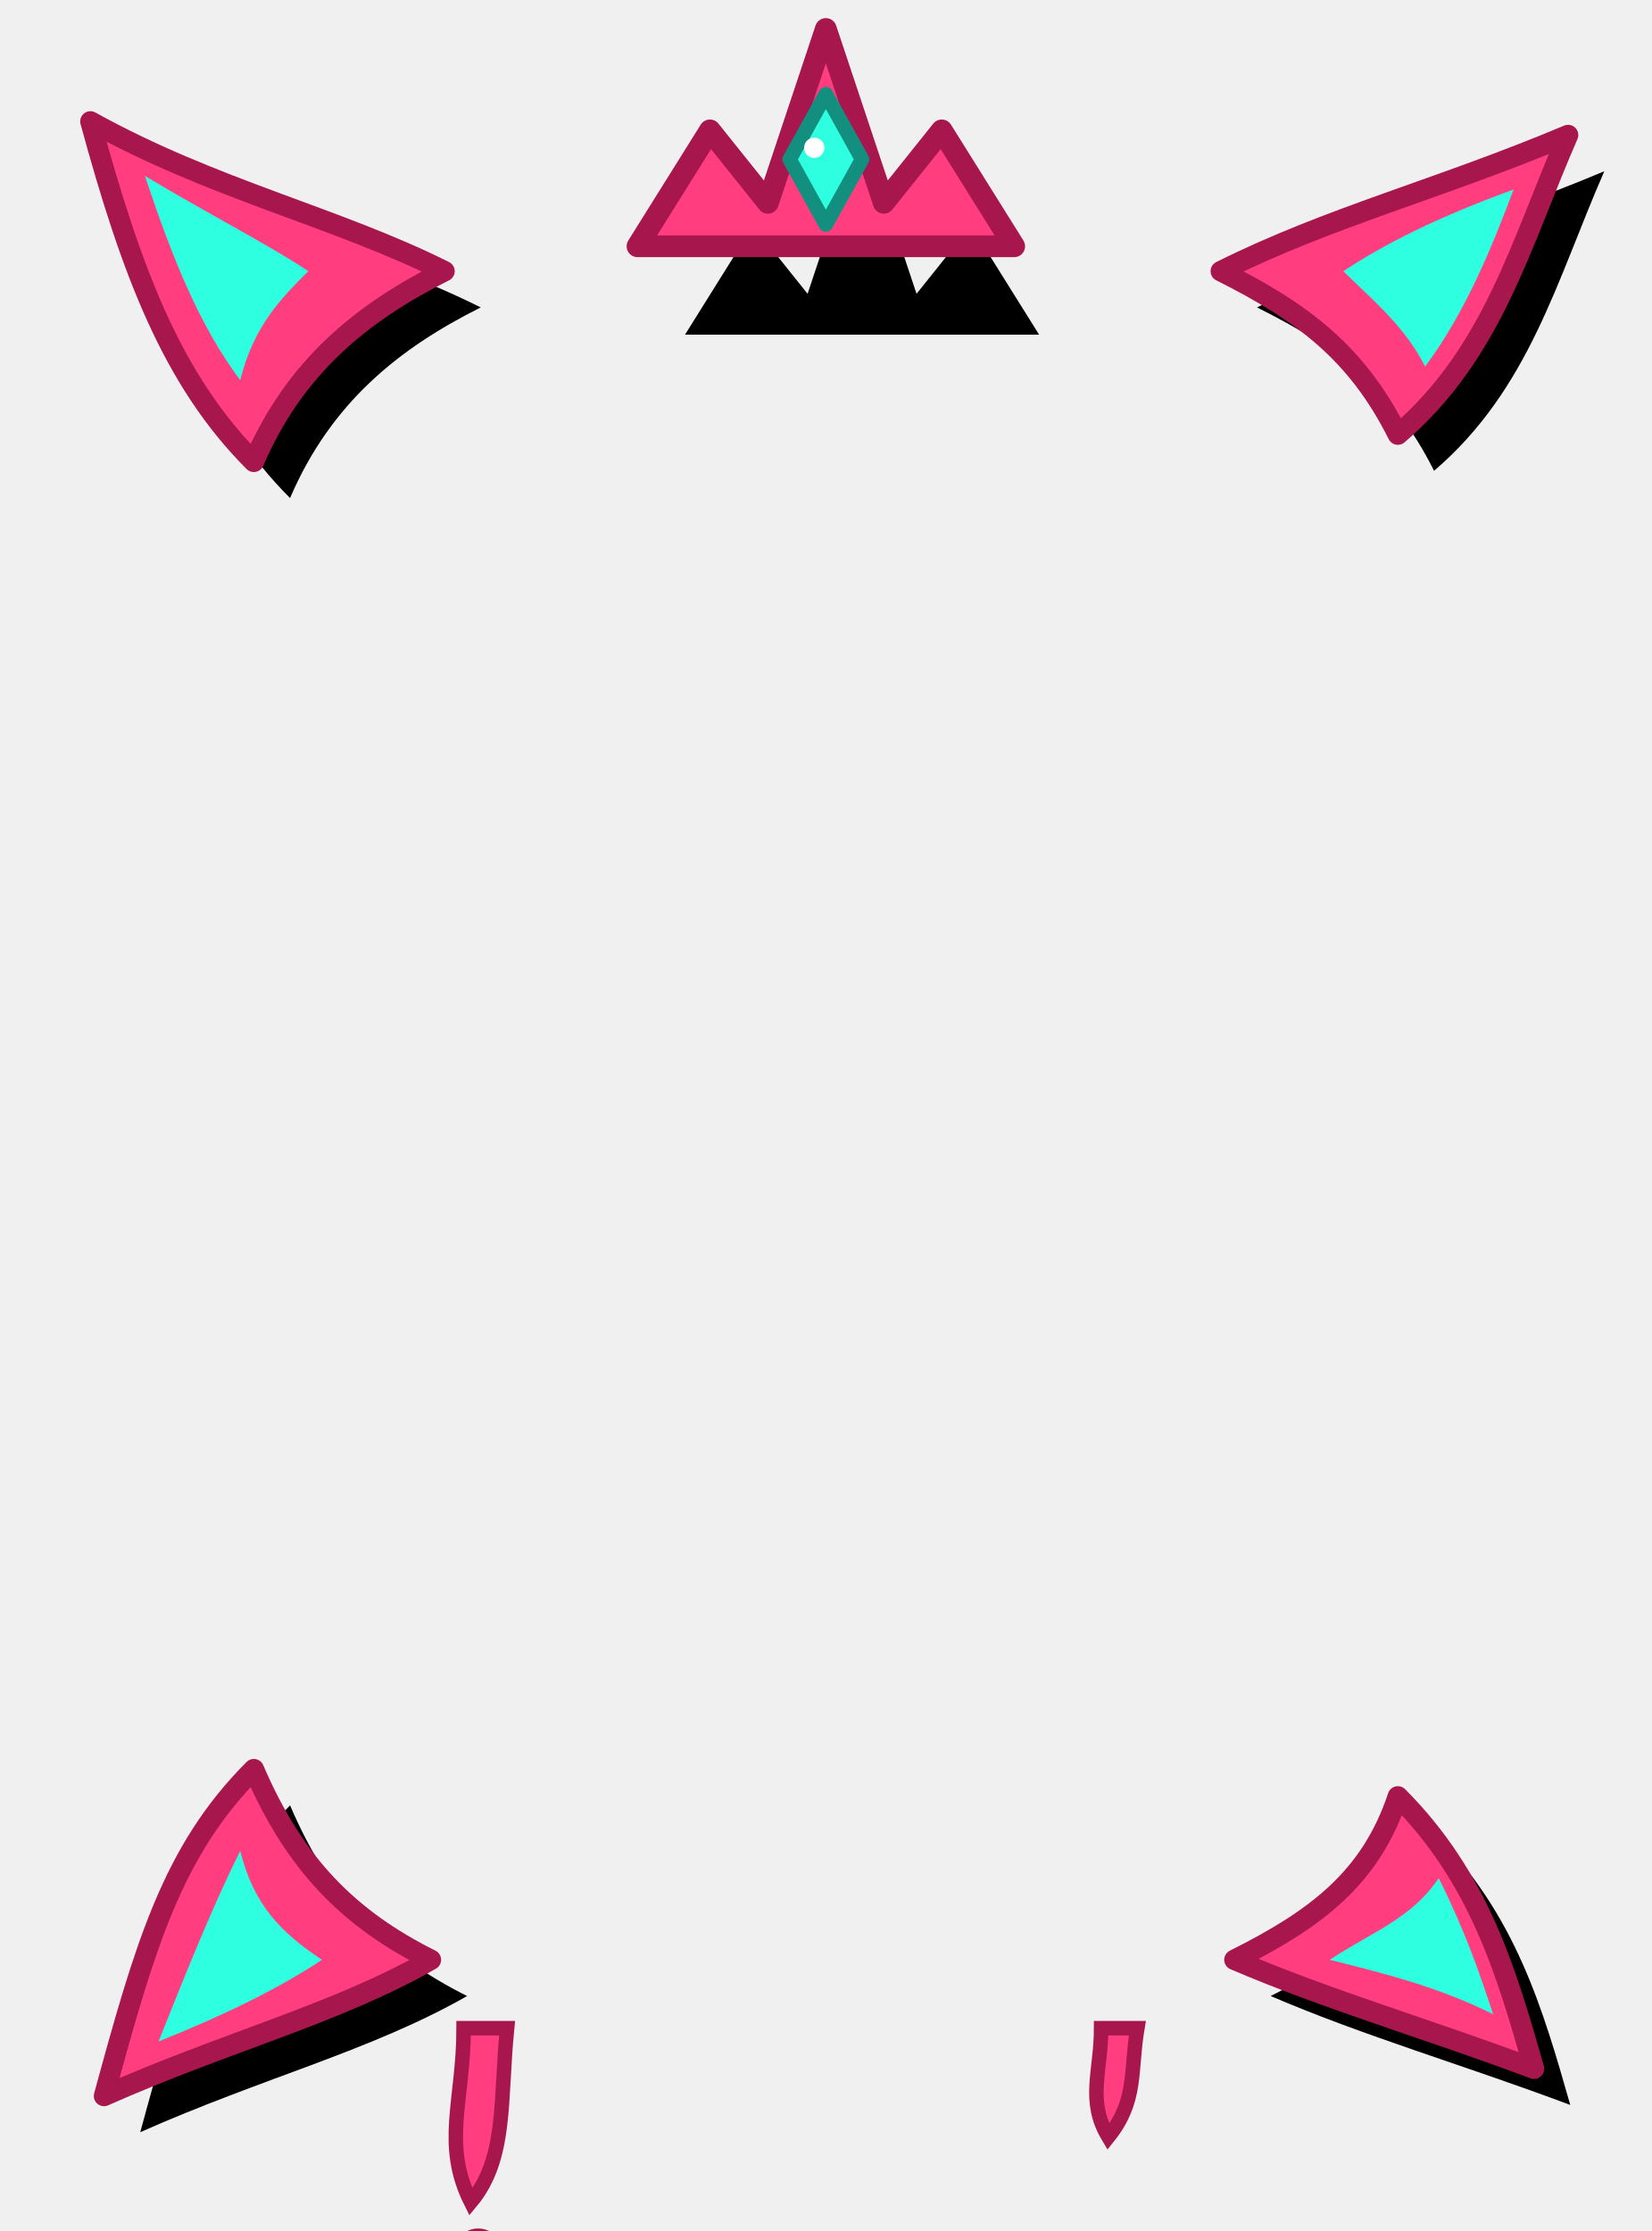
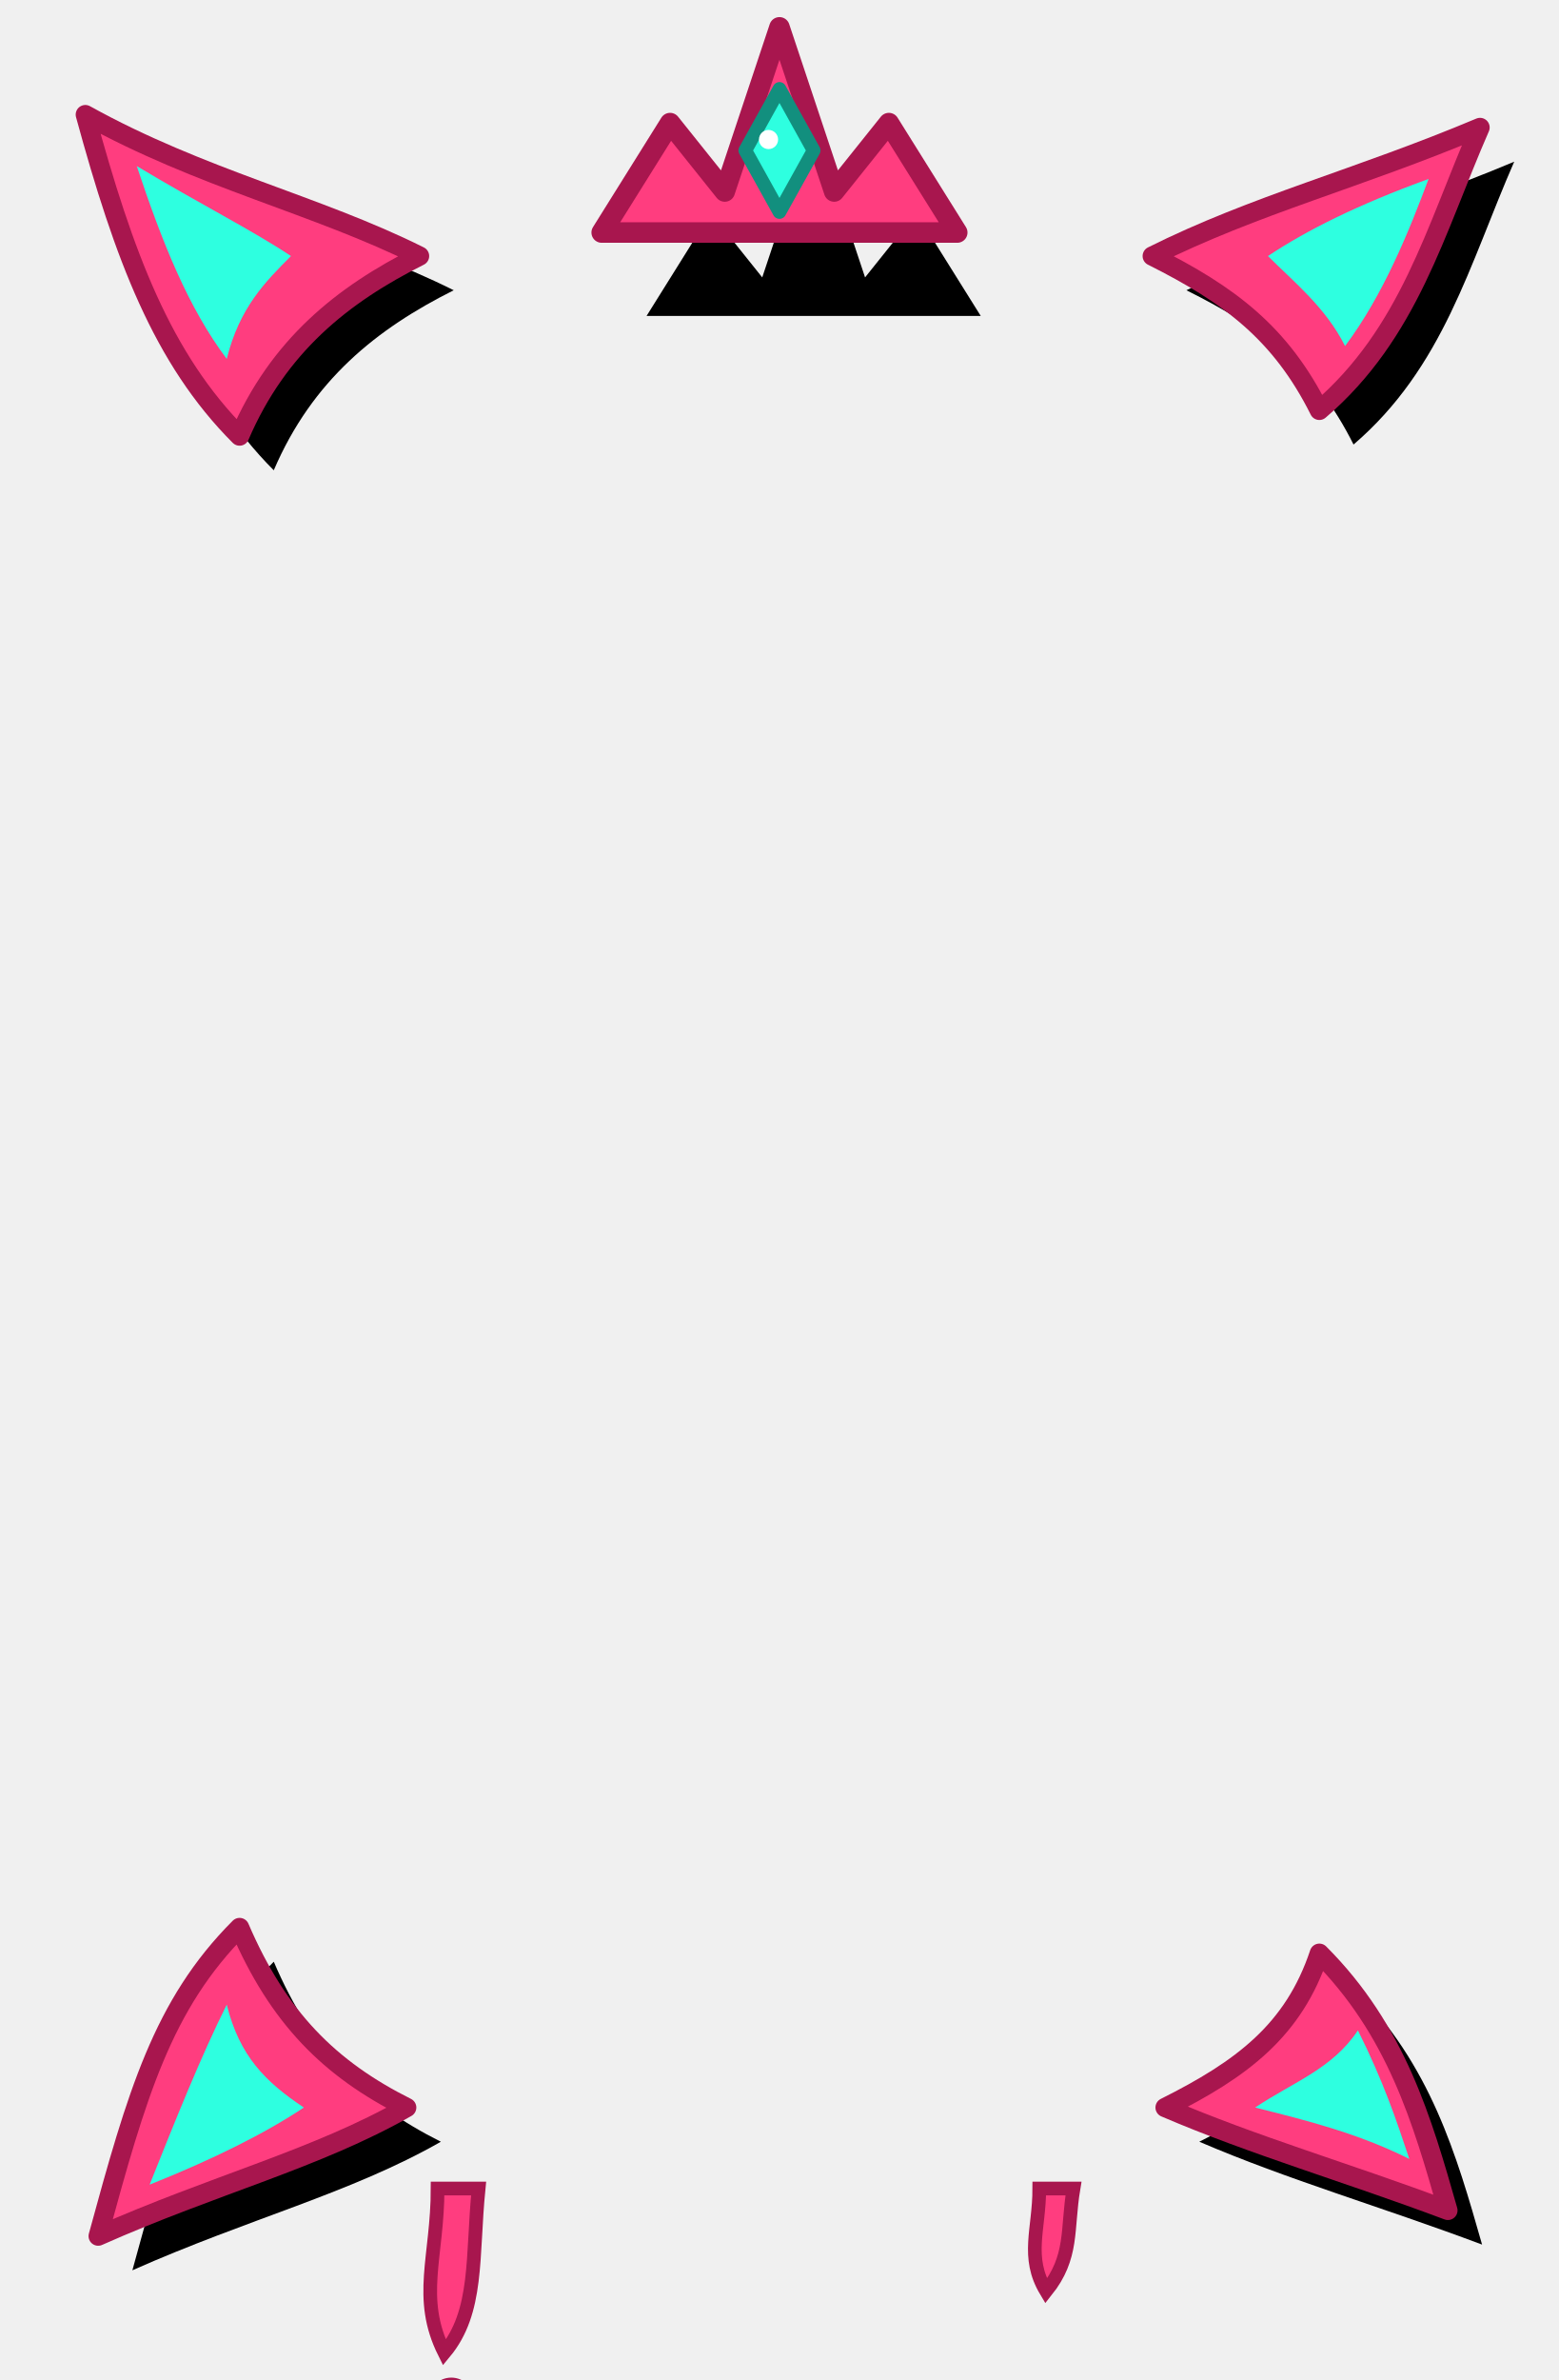
- <svg xmlns="http://www.w3.org/2000/svg" viewBox="-24 -24 228 308" width="228" height="308">
+ <svg xmlns="http://www.w3.org/2000/svg" viewBox="-24 -24 228 348" width="228" height="348">
  <g fill="#000" transform="translate(5 5) translate(90 130) scale(0.94) translate(-90 -130)">
    <path d="M6 34 C-6 22 -12 6 -18 -16 C0 -6 18 -2 34 6 C22 12 12 20 6 34 Z" />
    <path d="M174 30 C188 18 192 2 199 -14 C180 -6 164 -2 148 6 C160 12 168 18 174 30 Z" />
-     <path d="M6 226 C-6 238 -10 252 -16 274 C2 266 18 262 32 254 C20 248 12 240 6 226 Z" />
-     <path d="M174 230 C186 242 190 256 194 270 C178 264 164 260 150 254 C162 248 170 242 174 230 Z" />
+     <path transform="translate(0 40)" d="M6 226 C-6 238 -10 252 -16 274 C2 266 18 262 32 254 C20 248 12 240 6 226 Z" />
+     <path transform="translate(0 40)" d="M174 230 C186 242 190 256 194 270 C178 264 164 260 150 254 C162 248 170 242 174 230 Z" />
    <path d="M64 10 L74 -6 L82 4 L90 -20 L98 4 L106 -6 L116 10 Z" />
  </g>
  <g stroke="#a8164e" stroke-width="3" stroke-linejoin="round" transform="translate(90 130) scale(0.94) translate(-90 -130)">
    <path d="M6 34 C-6 22 -12 6 -18 -16 C0 -6 18 -2 34 6 C22 12 12 20 6 34 Z" fill="#FF3D7F" />
    <path d="M174 30 C188 18 192 2 199 -14 C180 -6 164 -2 148 6 C160 12 168 18 174 30 Z" fill="#FF3D7F" />
-     <path d="M6 226 C-6 238 -10 252 -16 274 C2 266 18 262 32 254 C20 248 12 240 6 226 Z" fill="#FF3D7F" />
-     <path d="M174 230 C186 242 190 256 194 270 C178 264 164 260 150 254 C162 248 170 242 174 230 Z" fill="#FF3D7F" />
+     <path transform="translate(0 40)" d="M6 226 C-6 238 -10 252 -16 274 C2 266 18 262 32 254 C20 248 12 240 6 226 Z" fill="#FF3D7F" />
+     <path transform="translate(0 40)" d="M174 230 C186 242 190 256 194 270 C178 264 164 260 150 254 C162 248 170 242 174 230 Z" fill="#FF3D7F" />
  </g>
  <g fill="#2EFFE0" transform="translate(90 130) scale(0.94) translate(-90 -130)">
    <path d="M4 22 C-2 14 -6 4 -10 -8 C0 -2 8 2 14 6 C10 10 6 14 4 22 Z" />
    <path d="M178 20 C184 12 188 2 191 -6 C180 -2 172 2 166 6 C170 10 175 14 178 20 Z" />
-     <path d="M4 238 C0 246 -4 256 -8 266 C2 262 10 258 16 254 C10 250 6 246 4 238 Z" />
-     <path d="M180 242 C184 250 186 256 188 262 C180 258 172 256 164 254 C170 250 176 248 180 242 Z" />
+     <path transform="translate(0 40)" d="M4 238 C0 246 -4 256 -8 266 C2 262 10 258 16 254 C10 250 6 246 4 238 Z" />
+     <path transform="translate(0 40)" d="M180 242 C184 250 186 256 188 262 C180 258 172 256 164 254 C170 250 176 248 180 242 Z" />
  </g>
  <path d="M64 10 L74 -6 L82 4 L90 -20 L98 4 L106 -6 L116 10 Z" fill="#FF3D7F" stroke="#a8164e" stroke-width="3" stroke-linejoin="round" />
  <path d="M90 -11 L95 -2 L90 7 L85 -2 Z" fill="#2EFFE0" stroke="#128f7e" stroke-width="2" stroke-linejoin="round" />
  <circle cx="88.4" cy="-3.6" r="1.4" fill="#fff" />
-   <path d="M40 256 C40 266 37 272 41 280 C46 274 45 266 46 256 Z" fill="#FF3D7F" stroke="#a8164e" stroke-width="2" />
-   <circle cx="42" cy="287" r="2.6" fill="#FF3D7F" stroke="#a8164e" stroke-width="1.5" />
-   <path d="M128 256 C128 262 126 266 129 271 C133 266 132 262 133 256 Z" fill="#FF3D7F" stroke="#a8164e" stroke-width="2" />
+   <path transform="translate(0 40)" d="M40 256 C40 266 37 272 41 280 C46 274 45 266 46 256 Z" fill="#FF3D7F" stroke="#a8164e" stroke-width="2" />
+   <circle transform="translate(0 40)" cx="42" cy="287" r="2.6" fill="#FF3D7F" stroke="#a8164e" stroke-width="1.5" />
+   <path transform="translate(0 40)" d="M128 256 C128 262 126 266 129 271 C133 266 132 262 133 256 Z" fill="#FF3D7F" stroke="#a8164e" stroke-width="2" />
</svg>
